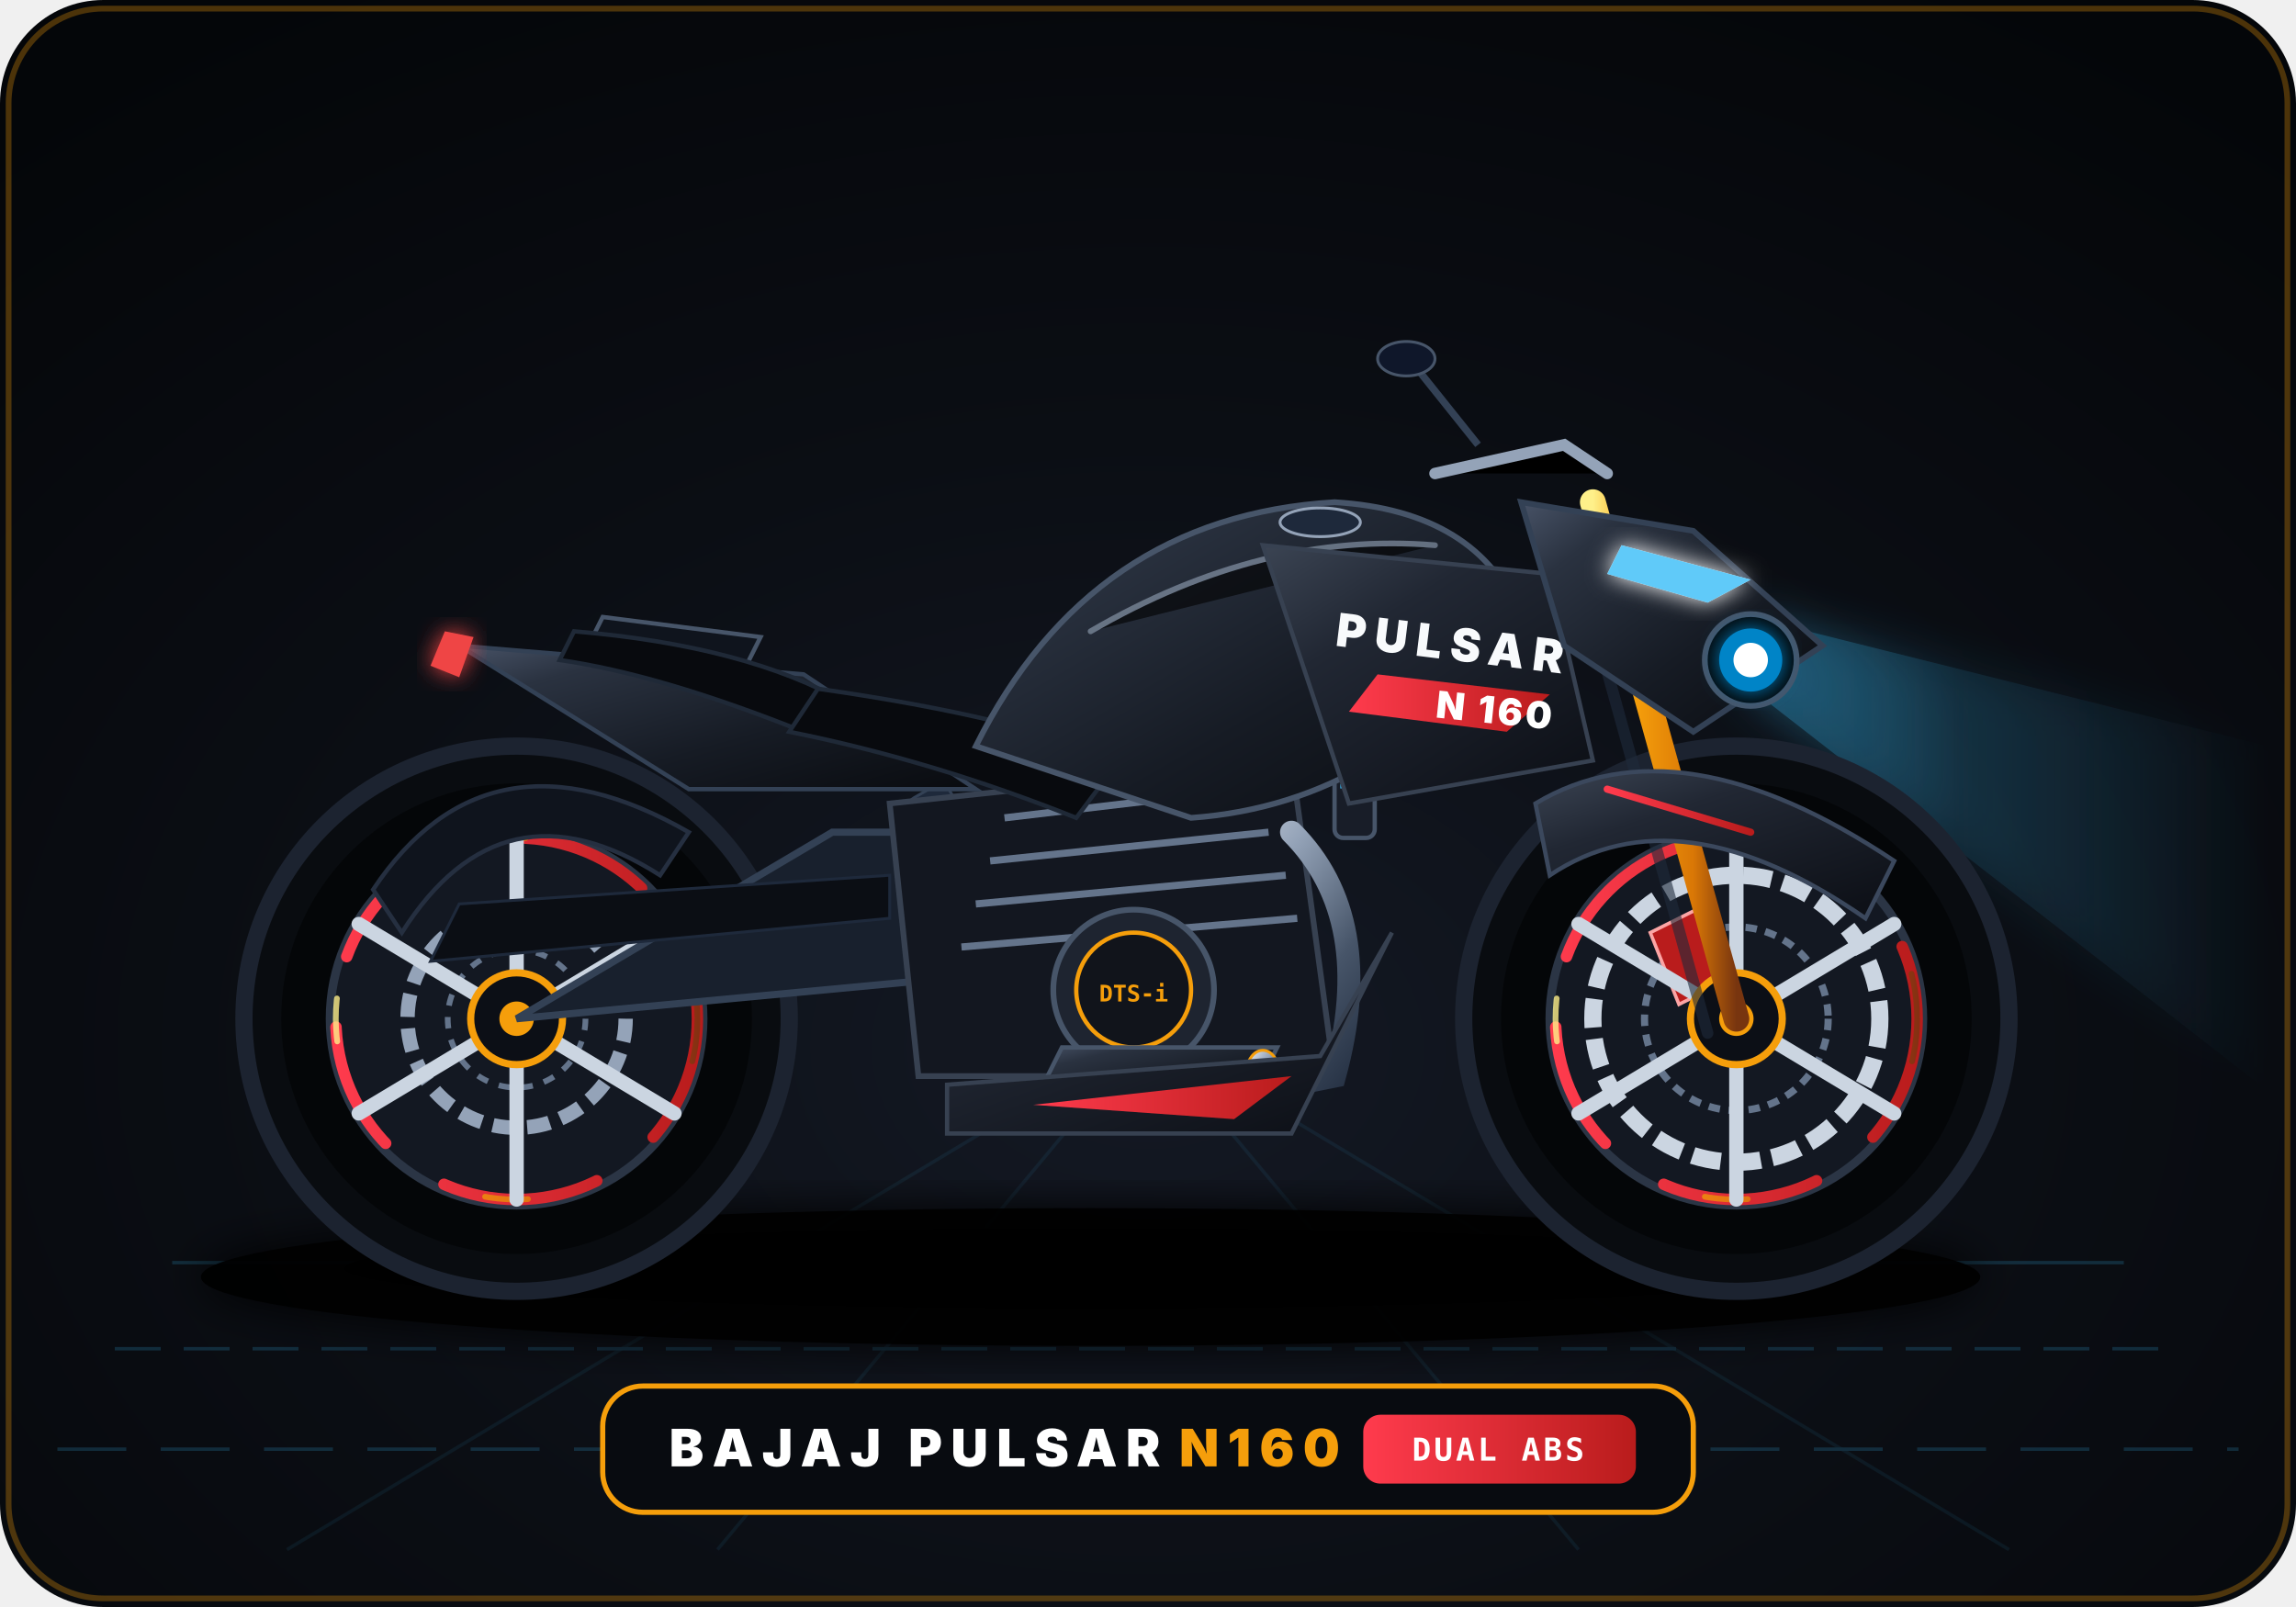
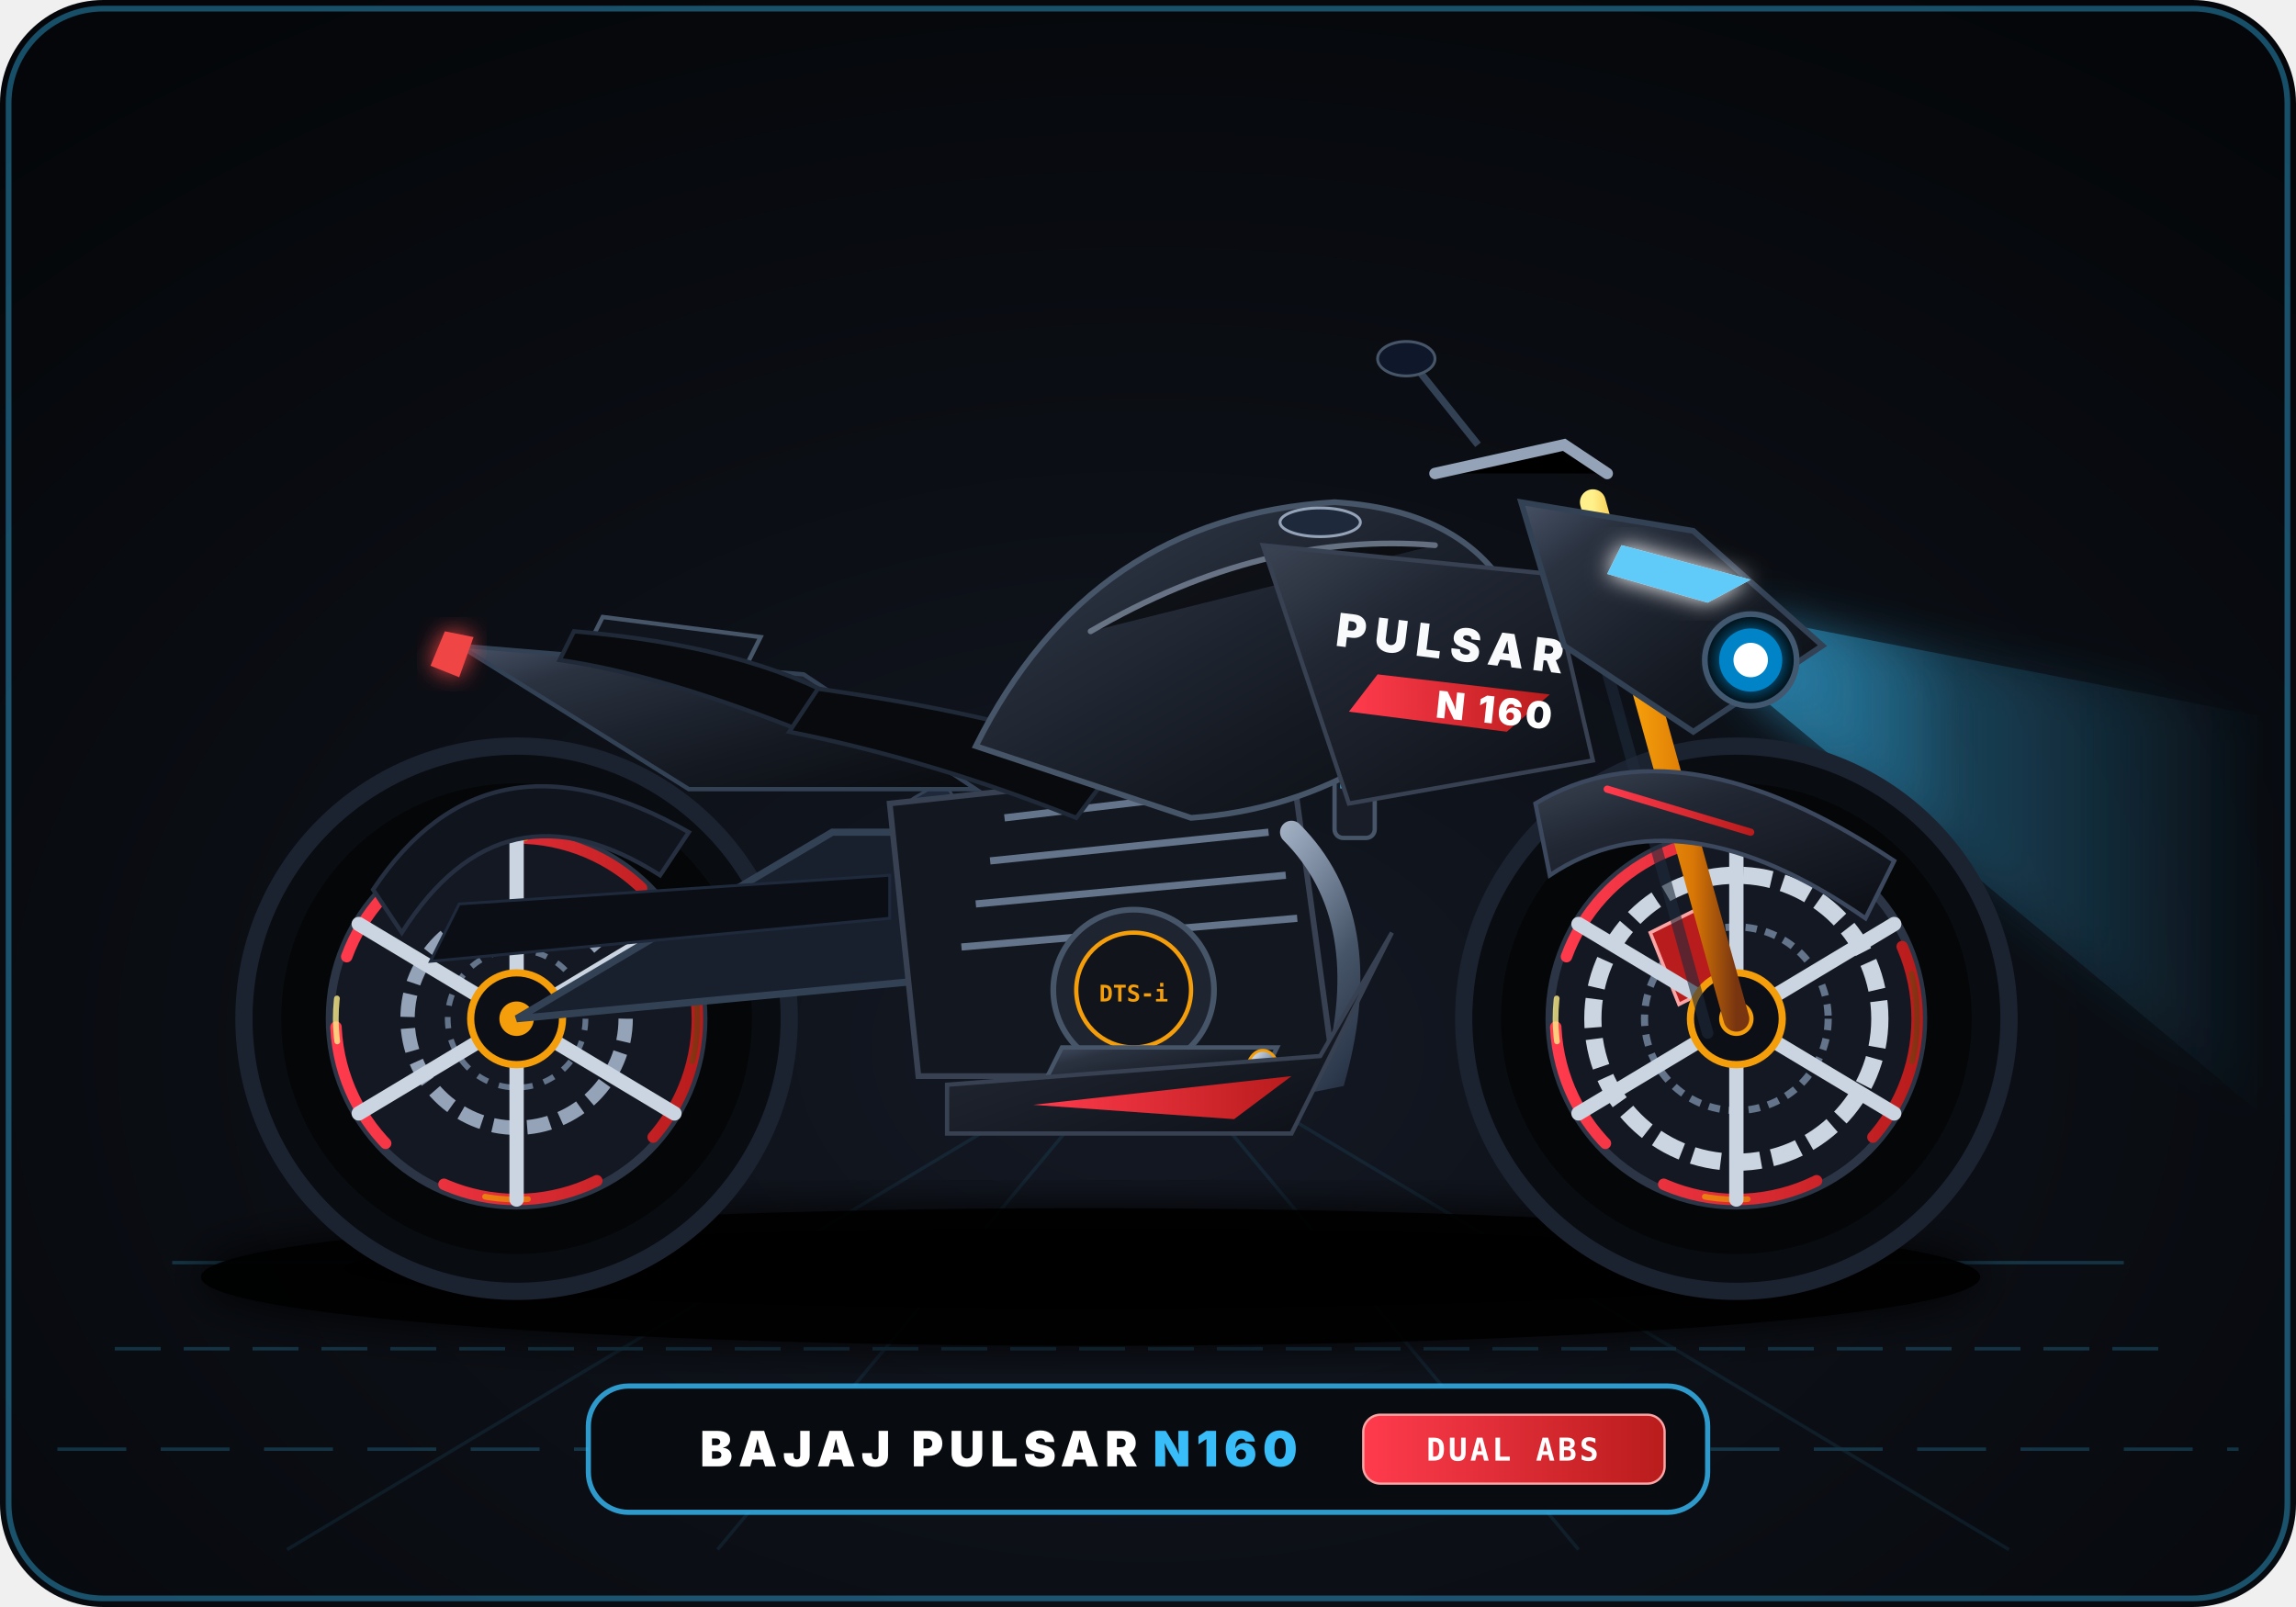
<svg xmlns="http://www.w3.org/2000/svg" viewBox="0 0 800 560" width="100%" height="100%">
  <defs>
    <radialGradient id="studioFloor" cx="50%" cy="65%" r="75%">
      <stop offset="0%" stop-color="#141924" />
      <stop offset="50%" stop-color="#0b0e14" />
      <stop offset="100%" stop-color="#040609" />
    </radialGradient>
    <linearGradient id="brooklynBlack" x1="0%" y1="0%" x2="100%" y2="100%">
      <stop offset="0%" stop-color="#475266" />
      <stop offset="20%" stop-color="#2a3240" />
      <stop offset="60%" stop-color="#161b24" />
      <stop offset="100%" stop-color="#090b0f" />
    </linearGradient>
    <linearGradient id="tankShroud" x1="0%" y1="0%" x2="80%" y2="100%">
      <stop offset="0%" stop-color="#3b4453" />
      <stop offset="35%" stop-color="#212733" />
      <stop offset="100%" stop-color="#0e1118" />
    </linearGradient>
    <linearGradient id="goldForks" x1="0%" y1="0%" x2="100%" y2="0%">
      <stop offset="0%" stop-color="#fef08a" />
      <stop offset="30%" stop-color="#f59e0b" />
      <stop offset="70%" stop-color="#d97706" />
      <stop offset="100%" stop-color="#78350f" />
    </linearGradient>
    <linearGradient id="pulsarRed" x1="0%" y1="0%" x2="100%" y2="0%">
      <stop offset="0%" stop-color="#ff3b4d" />
      <stop offset="100%" stop-color="#b91c1c" />
    </linearGradient>
    <linearGradient id="chromeSteel" x1="0%" y1="0%" x2="100%" y2="100%">
      <stop offset="0%" stop-color="#f8fafc" />
      <stop offset="40%" stop-color="#94a3b8" />
      <stop offset="70%" stop-color="#475569" />
      <stop offset="100%" stop-color="#1e293b" />
    </linearGradient>
    <linearGradient id="beamGlow" x1="0%" y1="0%" x2="100%" y2="0%">
      <stop offset="0%" stop-color="#38bdf8" stop-opacity="0.85" />
      <stop offset="40%" stop-color="#38bdf8" stop-opacity="0.25" />
      <stop offset="100%" stop-color="#38bdf8" stop-opacity="0" />
    </linearGradient>
    <filter id="softGlow" x="-20%" y="-20%" width="140%" height="140%">
      <feGaussianBlur stdDeviation="8" result="blur" />
      <feComposite in="SourceGraphic" in2="blur" operator="over" />
    </filter>
    <filter id="laserGlow" x="-30%" y="-30%" width="160%" height="160%">
      <feGaussianBlur stdDeviation="4" result="blur" />
      <feComposite in="SourceGraphic" in2="blur" operator="over" />
    </filter>
  </defs>
  <rect width="800" height="560" rx="36" fill="url(#studioFloor)" />
-   <rect width="794" height="554" x="3" y="3" rx="33" fill="none" stroke="#f59e0b" stroke-width="2" stroke-opacity="0.3" />
-   <g opacity="0.18" stroke="#38bdf8" stroke-width="1.2">
+   <rect width="794" height="554" x="3" y="3" rx="33" fill="none" stroke="#38bdf8" stroke-width="2" stroke-opacity="0.4" />
+   <g opacity="0.22" stroke="#38bdf8" stroke-width="1.2">
    <line x1="60" y1="440" x2="740" y2="440" />
    <line x1="40" y1="470" x2="760" y2="470" stroke-dasharray="16 8" />
    <line x1="20" y1="505" x2="780" y2="505" stroke-dasharray="24 12" />
    <line x1="400" y1="360" x2="100" y2="540" opacity="0.4" />
    <line x1="400" y1="360" x2="250" y2="540" opacity="0.4" />
    <line x1="400" y1="360" x2="550" y2="540" opacity="0.4" />
    <line x1="400" y1="360" x2="700" y2="540" opacity="0.4" />
  </g>
-   <polygon points="610,215 790,260 790,380 610,240" fill="url(#beamGlow)" opacity="0.45" filter="url(#softGlow)" />
+   <polygon points="610,215 790,250 790,390 610,240" fill="url(#beamGlow)" opacity="0.65" filter="url(#softGlow)" />
  <ellipse cx="380" cy="445" rx="310" ry="24" fill="#000000" opacity="0.95" filter="url(#softGlow)" />
  <ellipse cx="380" cy="442" rx="260" ry="14" fill="#000000" opacity="0.98" />
  <g id="pulsar-n160-full" transform="translate(20, 10)">
    <g id="rear-wheel">
      <circle cx="160" cy="345" r="95" fill="#090c10" stroke="#1c2330" stroke-width="6" />
      <circle cx="160" cy="345" r="82" fill="#040608" />
      <circle cx="160" cy="345" r="65" fill="#131822" stroke="#2b3545" stroke-width="3" />
      <circle cx="160" cy="345" r="63" fill="none" stroke="url(#pulsarRed)" stroke-width="4" stroke-dasharray="45 25 55 25" stroke-linecap="round" />
      <circle cx="160" cy="345" r="63" fill="none" stroke="url(#goldForks)" stroke-width="2" stroke-dasharray="15 80" stroke-linecap="round" opacity="0.8" />
      <circle cx="160" cy="345" r="38" fill="none" stroke="#94a3b8" stroke-width="5" stroke-dasharray="8 4" />
      <circle cx="160" cy="345" r="24" fill="none" stroke="#64748b" stroke-width="2" stroke-dasharray="4 4" />
      <path d="M160 345 L160 282 M160 345 L160 408 M160 345 L105 312 M160 345 L215 378 M160 345 L105 378 M160 345 L215 312" stroke="#cbd5e1" stroke-width="5" stroke-linecap="round" />
      <circle cx="160" cy="345" r="16" fill="#0c0f16" stroke="#f59e0b" stroke-width="2.5" />
      <circle cx="160" cy="345" r="6" fill="#f59e0b" />
    </g>
    <g id="front-wheel">
      <circle cx="585" cy="345" r="95" fill="#090c10" stroke="#1c2330" stroke-width="6" />
      <circle cx="585" cy="345" r="82" fill="#040608" />
      <circle cx="585" cy="345" r="65" fill="#131822" stroke="#2b3545" stroke-width="3" />
      <circle cx="585" cy="345" r="63" fill="none" stroke="url(#pulsarRed)" stroke-width="4" stroke-dasharray="45 25 55 25" stroke-linecap="round" />
      <circle cx="585" cy="345" r="63" fill="none" stroke="url(#goldForks)" stroke-width="2" stroke-dasharray="15 80" stroke-linecap="round" opacity="0.8" />
      <circle cx="585" cy="345" r="50" fill="none" stroke="#cbd5e1" stroke-width="6" stroke-dasharray="10 4" />
      <circle cx="585" cy="345" r="32" fill="none" stroke="#64748b" stroke-width="2.5" stroke-dasharray="4 3" />
      <path d="M555 315 L575 305 L585 330 L565 340 Z" fill="#b91c1c" stroke="#fca5a5" stroke-width="1.2" />
      <path d="M585 345 L585 282 M585 345 L585 408 M585 345 L530 312 M585 345 L640 378 M585 345 L530 378 M585 345 L640 312" stroke="#cbd5e1" stroke-width="5" stroke-linecap="round" />
      <circle cx="585" cy="345" r="16" fill="#0c0f16" stroke="#f59e0b" stroke-width="2.5" />
      <circle cx="585" cy="345" r="6" fill="#f59e0b" />
    </g>
    <g id="swingarm">
      <path d="M160 345 L320 330 L350 280 L270 280 Z" fill="#18202d" stroke="#334155" stroke-width="2.5" />
      <path d="M130 325 L290 310 L290 295 L140 305 Z" fill="#0b0e14" stroke="#1e293b" />
      <path d="M110 300 Q150 240 220 280 L210 295 Q155 260 120 315 Z" fill="#0f141d" stroke="#252f40" stroke-width="1.5" />
      <rect x="295" y="270" width="16" height="42" rx="4" transform="rotate(-30 295 270)" fill="#1e293b" stroke="#334155" />
      <path d="M300 275 L316 284 M304 285 L320 294 M308 295 L324 304" stroke="#ef4444" stroke-width="3.5" stroke-linecap="round" />
    </g>
    <g id="engine-block">
      <path d="M290 270 L430 255 L445 365 L300 365 Z" fill="#131720" stroke="#374151" stroke-width="2" />
      <line x1="330" y1="275" x2="415" y2="265" stroke="#64748b" stroke-width="2.5" />
      <line x1="325" y1="290" x2="422" y2="280" stroke="#64748b" stroke-width="2.5" />
      <line x1="320" y1="305" x2="428" y2="295" stroke="#64748b" stroke-width="2.5" />
      <line x1="315" y1="320" x2="432" y2="310" stroke="#64748b" stroke-width="2.5" />
      <circle cx="375" cy="335" r="28" fill="#1e2430" stroke="#475569" stroke-width="2" />
      <circle cx="375" cy="335" r="20" fill="#11141b" stroke="#f59e0b" stroke-width="1.5" />
      <text x="375" y="339" font-family="monospace" font-weight="900" font-size="8" fill="#f59e0b" text-anchor="middle">DTS-i</text>
      <rect x="445" y="240" width="14" height="42" rx="3" fill="#181d28" stroke="#475569" stroke-width="1.5" />
      <line x1="447" y1="248" x2="457" y2="248" stroke="#38bdf8" stroke-width="1.5" />
      <line x1="447" y1="256" x2="457" y2="256" stroke="#38bdf8" stroke-width="1.5" />
      <line x1="447" y1="264" x2="457" y2="264" stroke="#38bdf8" stroke-width="1.5" />
      <path d="M430 280 Q460 310 445 365 L370 380" fill="none" stroke="url(#chromeSteel)" stroke-width="8" stroke-linecap="round" />
      <path d="M340 375 L415 375 L425 355 L350 355 Z" fill="url(#brooklynBlack)" stroke="#475569" stroke-width="1.5" />
      <ellipse cx="420" cy="365" rx="6" ry="9" fill="url(#chromeSteel)" stroke="#f59e0b" stroke-width="1" />
      <circle cx="420" cy="365" r="3" fill="#07090d" />
      <path d="M310 368 L440 358 L465 315 L430 385 L310 385 Z" fill="url(#tankShroud)" stroke="#374151" stroke-width="1.5" />
      <path d="M340 375 L430 365 L410 380 Z" fill="url(#pulsarRed)" />
    </g>
    <g id="front-suspension">
      <line x1="535" y1="165" x2="585" y2="345" stroke="url(#goldForks)" stroke-width="9" stroke-linecap="round" />
      <line x1="525" y1="170" x2="575" y2="350" stroke="#1e293b" stroke-width="4" stroke-linecap="round" opacity="0.6" />
      <path d="M515 270 Q565 240 640 290 L630 310 Q565 265 520 295 Z" fill="url(#tankShroud)" stroke="#3b485d" stroke-width="1.5" />
      <line x1="540" y1="265" x2="590" y2="280" stroke="url(#pulsarRed)" stroke-width="2.5" stroke-linecap="round" />
    </g>
    <g id="tail-and-seats">
      <path d="M140 215 L260 225 L320 265 L220 265 Z" fill="url(#brooklynBlack)" stroke="#334155" stroke-width="1.5" />
      <path d="M135 210 L145 212 L140 226 L130 222 Z" fill="#ef4444" filter="url(#laserGlow)" />
      <path d="M190 205 L245 212 L240 222 L185 215 Z" fill="#0f141d" stroke="#475569" stroke-width="1.5" />
      <path d="M180 210 Q240 215 275 235 L260 245 Q210 225 175 220 Z" fill="#080a0e" stroke="#1f2937" stroke-width="1.5" />
      <path d="M265 230 Q335 240 370 255 L355 275 Q305 255 255 245 Z" fill="#080a0e" stroke="#1f2937" stroke-width="1.5" />
    </g>
    <g id="fuel-tank">
      <path d="M320 250 Q360 170 445 165 Q495 168 510 205 Q465 270 395 275 Z" fill="url(#brooklynBlack)" stroke="#475569" stroke-width="2" />
      <path d="M360 210 Q420 175 480 180" stroke="#94a3b8" stroke-width="2" stroke-linecap="round" opacity="0.6" />
      <ellipse cx="440" cy="172" rx="14" ry="5" fill="#1e293b" stroke="#94a3b8" stroke-width="1" />
      <path d="M420 180 L520 190 L535 255 L450 270 Z" fill="url(#tankShroud)" stroke="#374151" stroke-width="1.5" />
      <text x="445" y="215" font-family="system-ui, -apple-system, sans-serif" font-weight="900" font-size="16" fill="#f8fafc" letter-spacing="3" transform="rotate(7 445 215)">
        PULSAR
      </text>
      <polygon points="460,225 520,232 505,245 450,238" fill="url(#pulsarRed)" />
      <text x="480" y="240" font-family="system-ui, -apple-system, sans-serif" font-weight="900" font-size="13" fill="#ffffff" letter-spacing="1" transform="rotate(6 480 240)">
        N 160
      </text>
    </g>
    <g id="headlamp-assembly">
      <path d="M510 165 L570 175 L615 215 L570 245 L525 215 Z" fill="url(#brooklynBlack)" stroke="#334155" stroke-width="2" />
      <path d="M545 180 L590 192 L575 200 L540 190 Z" fill="#ffffff" filter="url(#laserGlow)" />
      <path d="M545 180 L590 192 L575 200 L540 190 Z" fill="#38bdf8" opacity="0.8" />
      <circle cx="590" cy="220" r="16" fill="#040608" stroke="#475569" stroke-width="2" />
      <circle cx="590" cy="220" r="11" fill="#0284c7" filter="url(#laserGlow)" />
      <circle cx="590" cy="220" r="6" fill="#ffffff" />
      <path d="M480 155 L525 145 L540 155" stroke="#94a3b8" stroke-width="4" stroke-linecap="round" />
      <line x1="495" y1="145" x2="475" y2="120" stroke="#334155" stroke-width="2.5" />
      <ellipse cx="470" cy="115" rx="10" ry="6" fill="#0f172a" stroke="#475569" />
    </g>
  </g>
  <g transform="translate(400, 505)">
-     <rect x="-190" y="-22" width="380" height="44" rx="14" fill="#080b10" stroke="#f59e0b" stroke-width="1.8" />
-     <rect x="75" y="-12" width="95" height="24" rx="6" fill="url(#pulsarRed)" />
-     <text x="122" y="4" text-anchor="middle" font-family="monospace" font-weight="900" font-size="11" fill="#ffffff" letter-spacing="1">
+     <rect x="-195" y="-22" width="390" height="44" rx="14" fill="#080b10" stroke="#38bdf8" stroke-width="1.8" stroke-opacity="0.8" />
+     <rect x="75" y="-12" width="105" height="24" rx="6" fill="url(#pulsarRed)" stroke="#fca5a5" stroke-width="0.8" />
+     <text x="127" y="4" text-anchor="middle" font-family="monospace" font-weight="900" font-size="11" fill="#ffffff" letter-spacing="1">
      DUAL ABS
    </text>
-     <text x="-50" y="6" text-anchor="middle" font-family="system-ui, -apple-system, sans-serif" font-weight="900" font-size="18" fill="#ffffff" letter-spacing="3">
-       BAJAJ PULSAR <tspan fill="#f59e0b">N160</tspan>
+     <text x="-52" y="6" text-anchor="middle" font-family="system-ui, -apple-system, sans-serif" font-weight="900" font-size="17" fill="#ffffff" letter-spacing="2">
+       BAJAJ PULSAR <tspan fill="#38bdf8">N160</tspan>
    </text>
  </g>
</svg>
